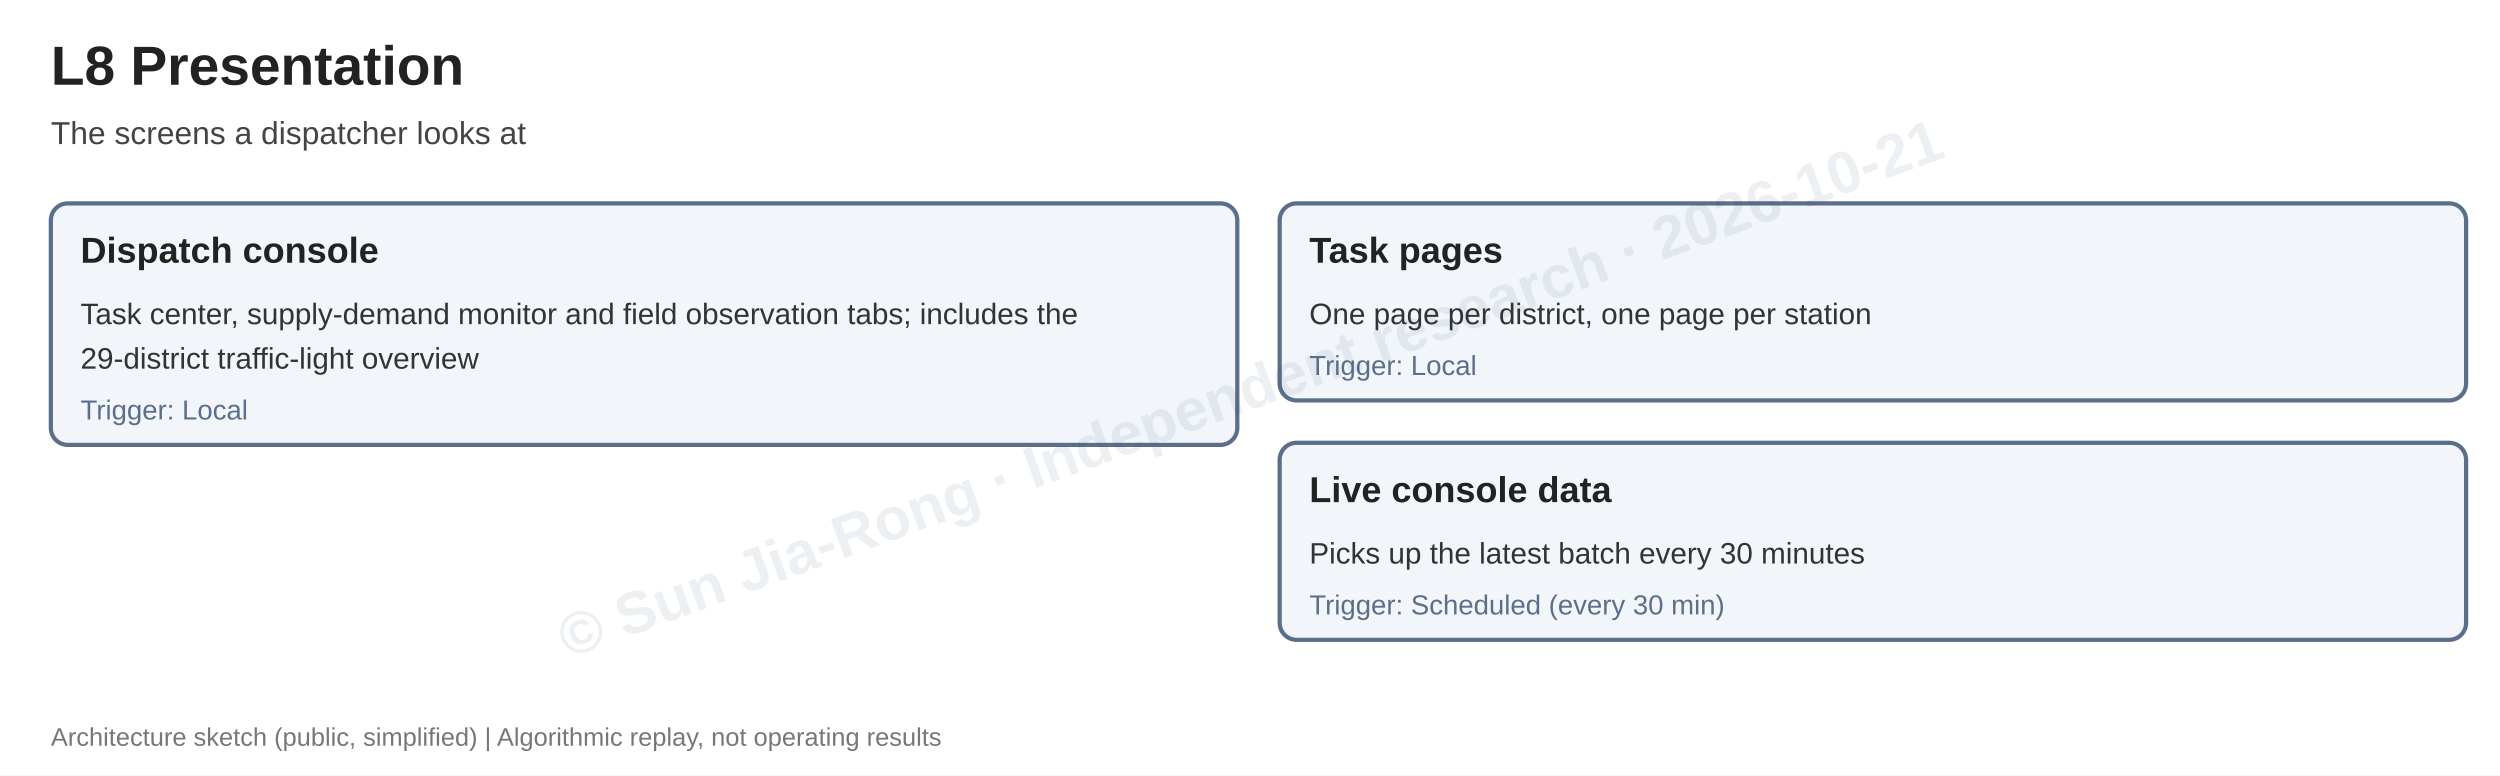
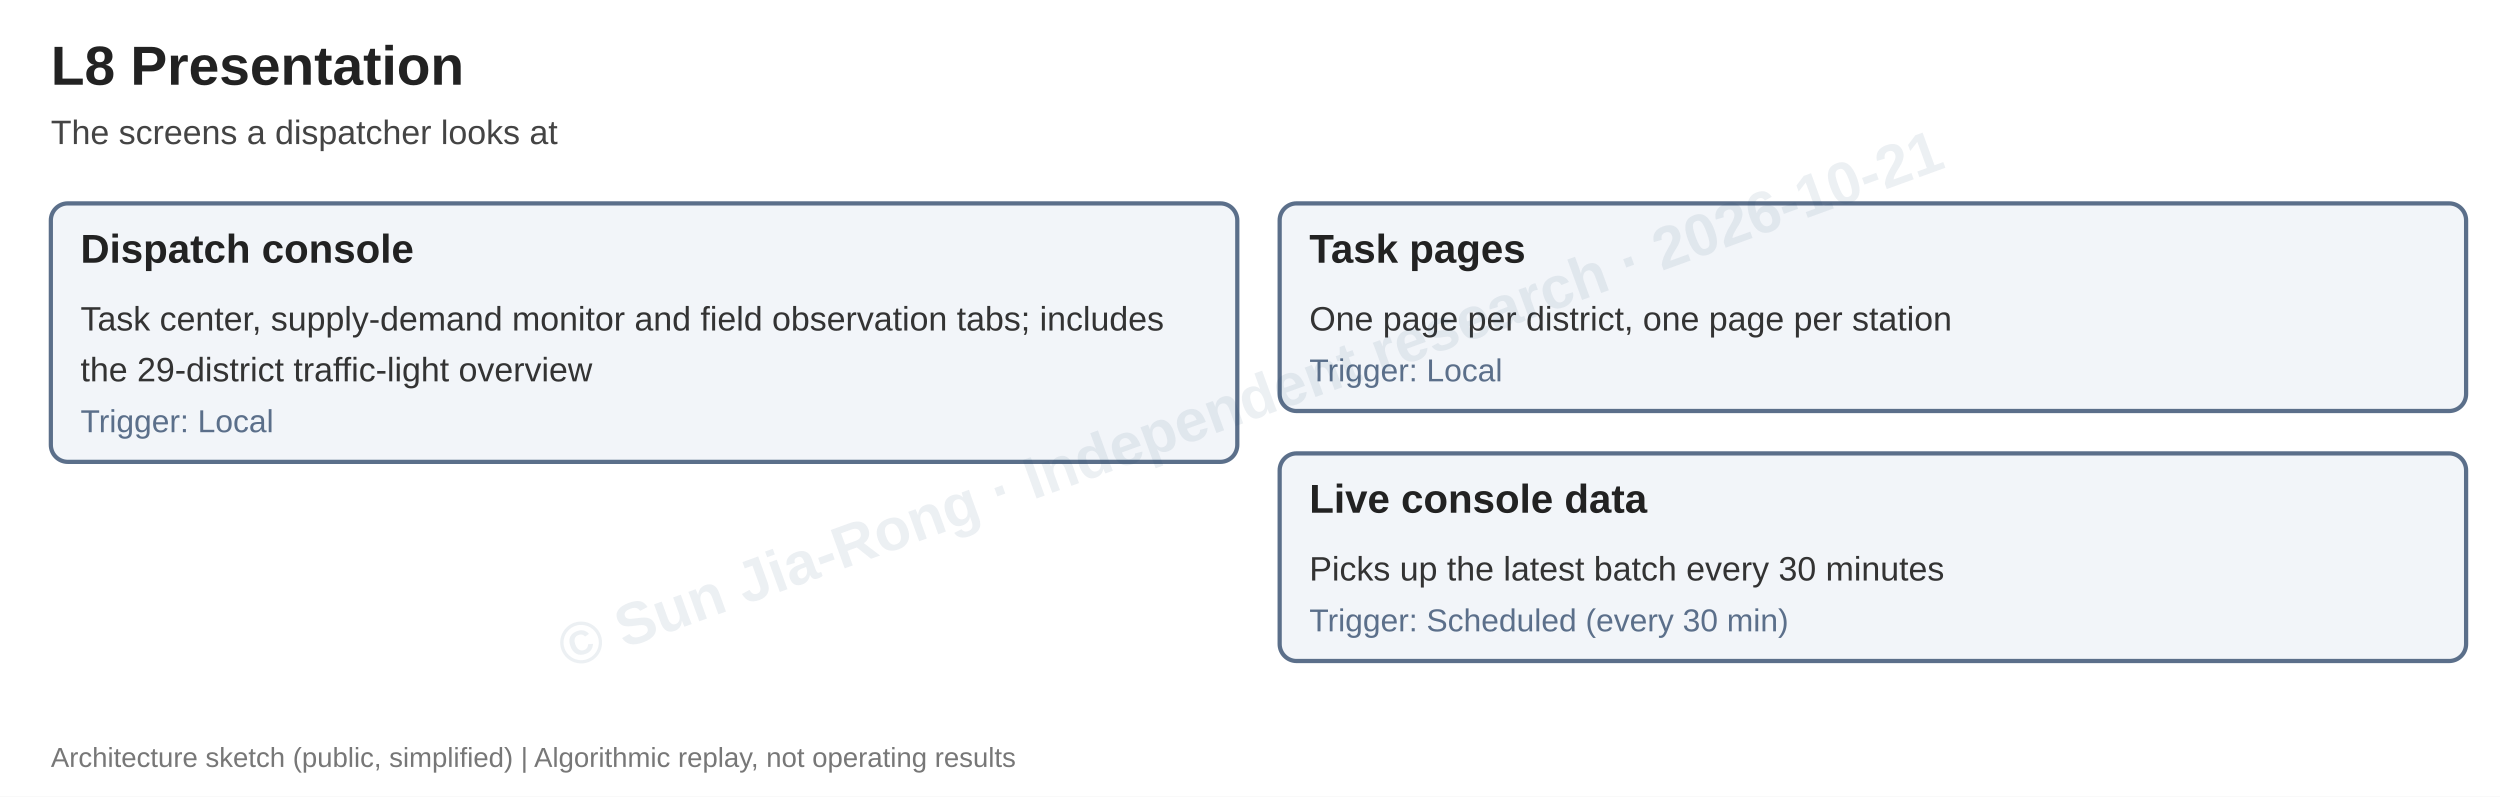
- <svg xmlns="http://www.w3.org/2000/svg" width="1180" height="366" viewBox="0 0 1180 366" font-family="Helvetica Neue, Arial, sans-serif">
-   <rect width="1180" height="366" fill="#ffffff" />
+ <svg xmlns="http://www.w3.org/2000/svg" width="1180" height="376" viewBox="0 0 1180 376" font-family="Helvetica Neue, Arial, sans-serif">
+   <rect width="1180" height="376" fill="#ffffff" />
  <text x="24" y="40" font-size="26" font-weight="700" fill="#222">L8  Presentation</text>
-   <text x="24" y="68" font-size="15" fill="#444">The screens a dispatcher looks at</text>
-   <rect x="24" y="96" width="560" height="114" rx="8" fill="#f2f5f9" stroke="#5b6f8a" stroke-width="2" />
-   <text x="38" y="124" font-size="17" font-weight="700" fill="#222">Dispatch console</text>
-   <text x="38" y="153" font-size="14" fill="#333">Task center, supply-demand monitor and field observation tabs; includes the</text>
-   <text x="38" y="174" font-size="14" fill="#333">29-district traffic-light overview</text>
-   <text x="38" y="198" font-size="13" fill="#5b6f8a">Trigger: Local</text>
-   <rect x="604" y="96" width="560" height="93" rx="8" fill="#f2f5f9" stroke="#5b6f8a" stroke-width="2" />
-   <text x="618" y="124" font-size="17" font-weight="700" fill="#222">Task pages</text>
-   <text x="618" y="153" font-size="14" fill="#333">One page per district, one page per station</text>
-   <text x="618" y="177" font-size="13" fill="#5b6f8a">Trigger: Local</text>
-   <rect x="604" y="209" width="560" height="93" rx="8" fill="#f2f5f9" stroke="#5b6f8a" stroke-width="2" />
-   <text x="618" y="237" font-size="17" font-weight="700" fill="#222">Live console data</text>
-   <text x="618" y="266" font-size="14" fill="#333">Picks up the latest batch every 30 minutes</text>
-   <text x="618" y="290" font-size="13" fill="#5b6f8a">Trigger: Scheduled (every 30 min)</text>
-   <text x="24" y="352" font-size="12" fill="#777">Architecture sketch (public, simplified) | Algorithmic replay, not operating results</text>
-   <g opacity="0.08" transform="rotate(-20 590 183)">
-     <text x="590" y="193" text-anchor="middle" font-size="28" font-weight="bold" fill="#0b3a63" font-family="Helvetica Neue, Arial, sans-serif">© Sun Jia-Rong · Independent research · 2026-10-21</text>
+   <text x="24" y="68" font-size="16" fill="#444">The screens a dispatcher looks at</text>
+   <rect x="24" y="96" width="560" height="122" rx="8" fill="#f2f5f9" stroke="#5b6f8a" stroke-width="2" />
+   <text x="38" y="124" font-size="19" font-weight="700" fill="#222">Dispatch console</text>
+   <text x="38" y="156" font-size="16" fill="#333">Task center, supply-demand monitor and field observation tabs; includes</text>
+   <text x="38" y="180" font-size="16" fill="#333">the 29-district traffic-light overview</text>
+   <text x="38" y="204" font-size="15" fill="#5b6f8a">Trigger: Local</text>
+   <rect x="604" y="96" width="560" height="98" rx="8" fill="#f2f5f9" stroke="#5b6f8a" stroke-width="2" />
+   <text x="618" y="124" font-size="19" font-weight="700" fill="#222">Task pages</text>
+   <text x="618" y="156" font-size="16" fill="#333">One page per district, one page per station</text>
+   <text x="618" y="180" font-size="15" fill="#5b6f8a">Trigger: Local</text>
+   <rect x="604" y="214" width="560" height="98" rx="8" fill="#f2f5f9" stroke="#5b6f8a" stroke-width="2" />
+   <text x="618" y="242" font-size="19" font-weight="700" fill="#222">Live console data</text>
+   <text x="618" y="274" font-size="16" fill="#333">Picks up the latest batch every 30 minutes</text>
+   <text x="618" y="298" font-size="15" fill="#5b6f8a">Trigger: Scheduled (every 30 min)</text>
+   <text x="24" y="362" font-size="13" fill="#777">Architecture sketch (public, simplified) | Algorithmic replay, not operating results</text>
+   <g opacity="0.08" transform="rotate(-20 590 188)">
+     <text x="590" y="198" text-anchor="middle" font-size="28" font-weight="bold" fill="#0b3a63" font-family="Helvetica Neue, Arial, sans-serif">© Sun Jia-Rong · Independent research · 2026-10-21</text>
  </g>
</svg>
